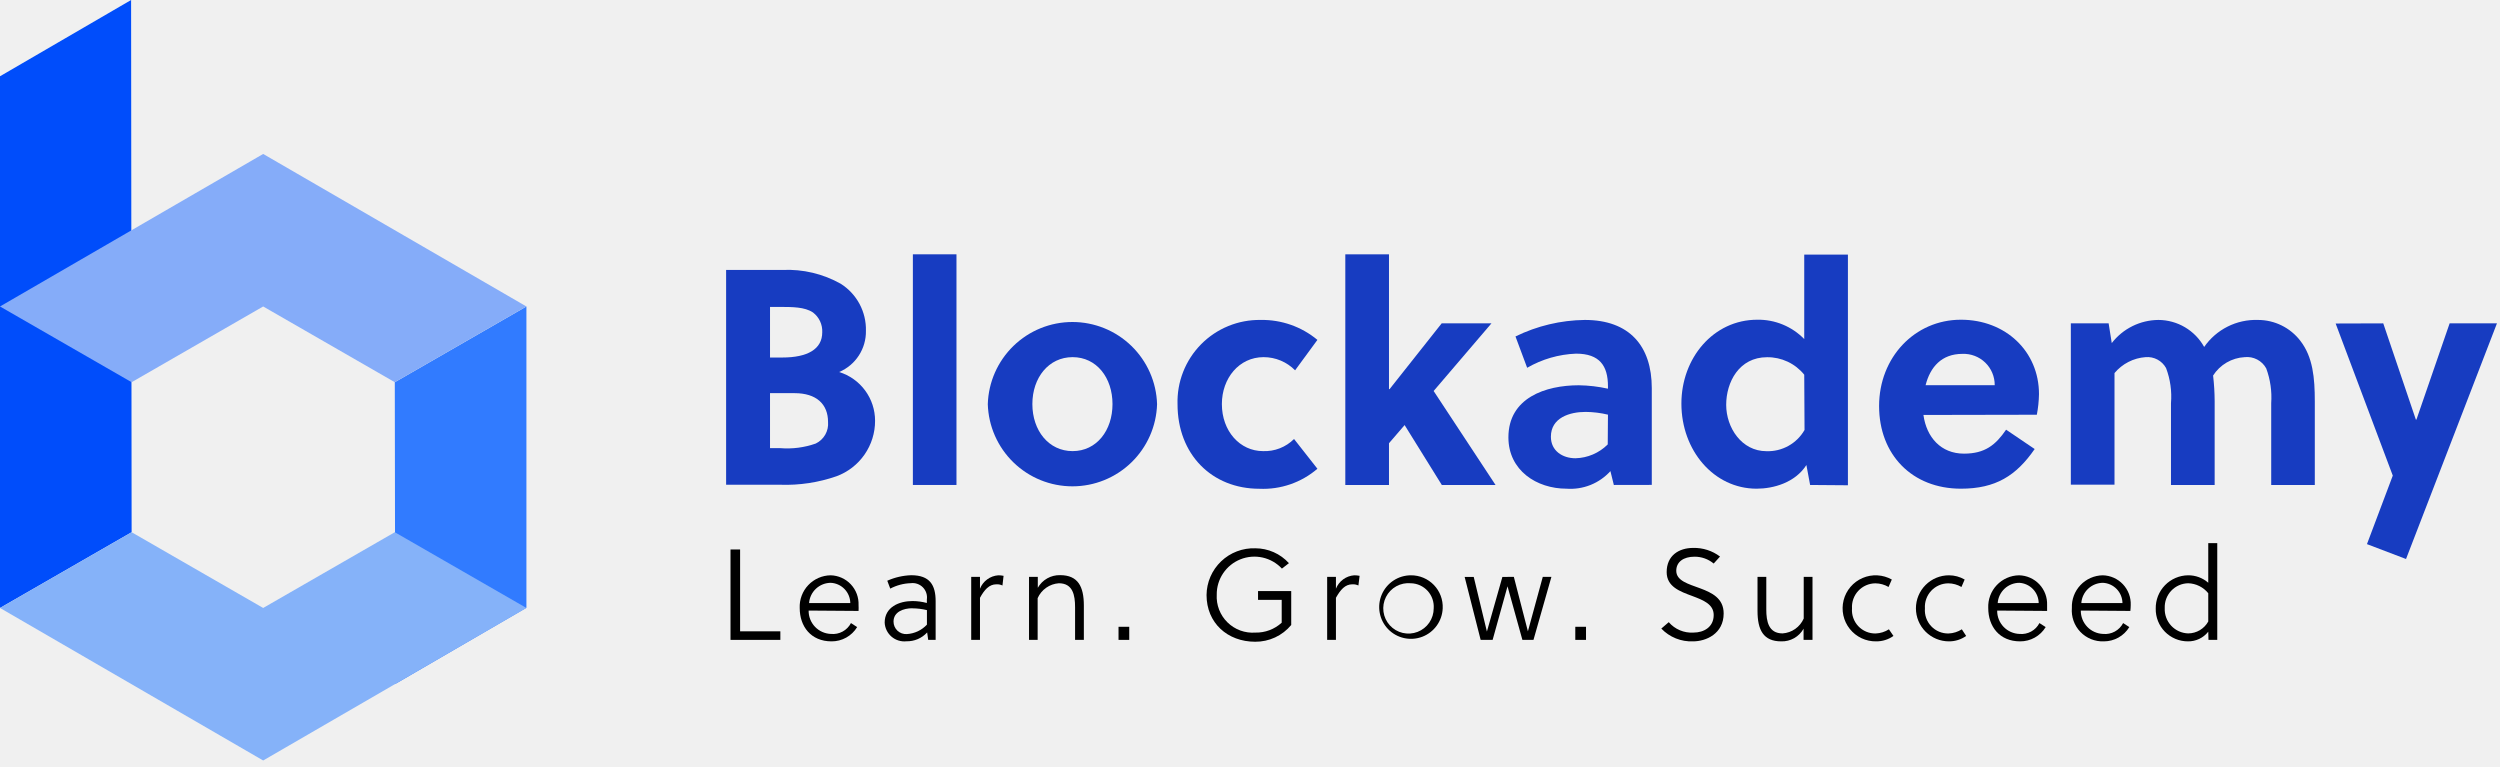
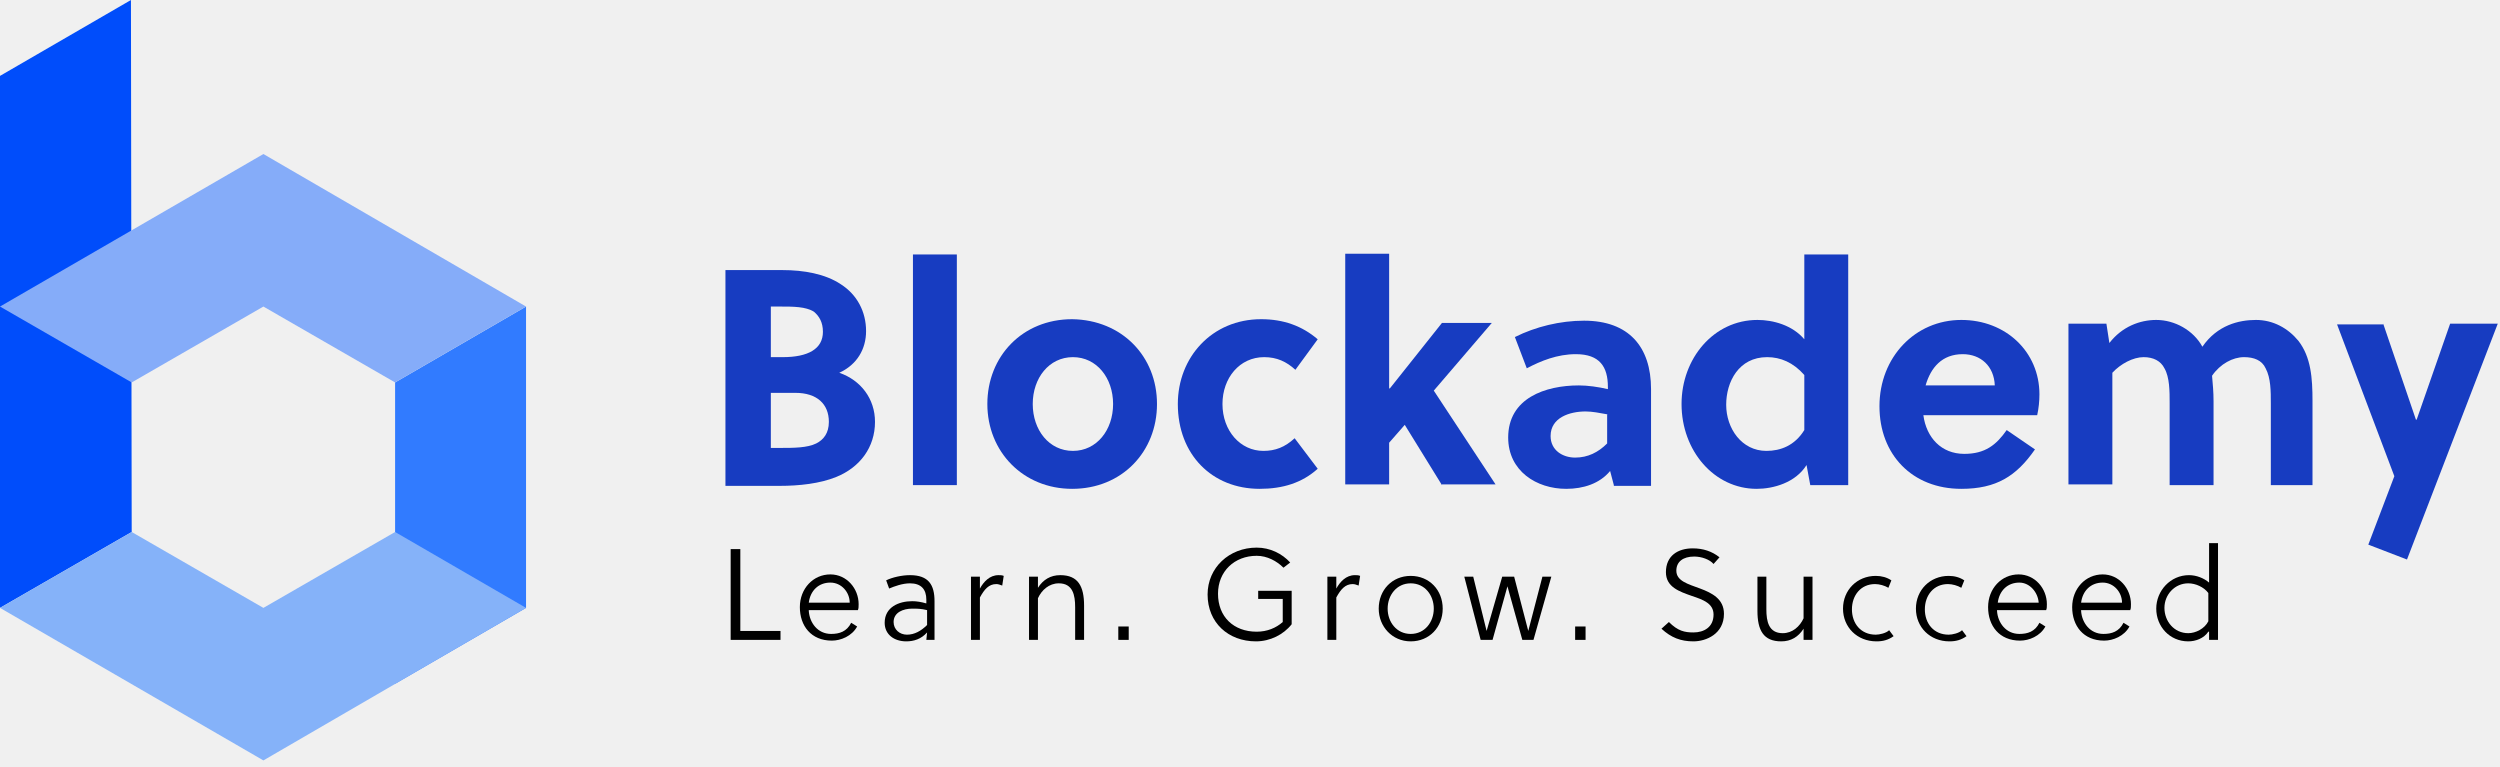
<svg xmlns="http://www.w3.org/2000/svg" width="336" height="103" viewBox="0 0 336 103" fill="none">
-   <g clip-path="url(#clip0_1181_1643)">
-     <path d="M70.75 81.68L53.12 91.93L53.06 51.37L70.75 41.19V81.68Z" fill="#317BFF" />
-     <path d="M98.18 86V73.85H99.47V84.85H104.88V86H98.18Z" fill="black" />
-     <path d="M108.68 82.06C108.669 82.872 108.977 83.656 109.538 84.243C110.099 84.83 110.868 85.174 111.68 85.2C112.223 85.253 112.769 85.143 113.249 84.882C113.728 84.622 114.119 84.224 114.37 83.74L115.2 84.28C114.841 84.87 114.336 85.356 113.733 85.693C113.13 86.029 112.45 86.204 111.76 86.2C108.99 86.2 107.48 84.2 107.48 81.71C107.457 81.148 107.547 80.586 107.745 80.059C107.942 79.532 108.243 79.05 108.63 78.641C109.017 78.231 109.481 77.904 109.997 77.677C110.512 77.45 111.067 77.329 111.63 77.32C112.141 77.332 112.644 77.445 113.111 77.653C113.578 77.861 113.998 78.16 114.348 78.532C114.698 78.904 114.971 79.343 115.149 79.821C115.328 80.3 115.41 80.809 115.39 81.32C115.404 81.583 115.404 81.847 115.39 82.11L108.68 82.06ZM111.68 78.33C110.937 78.328 110.221 78.607 109.675 79.112C109.13 79.617 108.796 80.309 108.74 81.05H114.28C114.271 80.347 113.993 79.674 113.504 79.168C113.016 78.663 112.352 78.363 111.65 78.33H111.68Z" fill="black" />
-     <path d="M124.61 85C124.258 85.385 123.828 85.689 123.348 85.895C122.869 86.1 122.351 86.201 121.83 86.19C121.471 86.229 121.107 86.193 120.762 86.086C120.417 85.979 120.097 85.803 119.823 85.568C119.549 85.333 119.325 85.044 119.166 84.719C119.008 84.395 118.917 84.041 118.9 83.68C118.9 81.59 120.84 80.78 122.65 80.78C123.298 80.785 123.943 80.873 124.57 81.04V80.57C124.613 80.275 124.586 79.975 124.493 79.691C124.4 79.408 124.243 79.151 124.034 78.939C123.825 78.726 123.569 78.566 123.287 78.469C123.006 78.372 122.705 78.341 122.41 78.38C121.446 78.41 120.502 78.66 119.65 79.11L119.25 78.05C120.262 77.598 121.352 77.347 122.46 77.31C124.97 77.31 125.75 78.63 125.75 80.81V86H124.75L124.61 85ZM122.61 81.75C121.44 81.75 120.09 82.22 120.09 83.54C120.089 83.77 120.136 83.998 120.227 84.209C120.319 84.421 120.452 84.611 120.62 84.769C120.788 84.926 120.986 85.047 121.203 85.125C121.42 85.203 121.65 85.235 121.88 85.22C122.91 85.161 123.877 84.706 124.58 83.95V82C123.932 81.843 123.267 81.762 122.6 81.76L122.61 81.75Z" fill="black" />
-     <path d="M131.71 79.12C131.91 78.619 132.246 78.185 132.681 77.867C133.116 77.548 133.632 77.359 134.17 77.32C134.408 77.319 134.646 77.343 134.88 77.39L134.73 78.69C134.48 78.573 134.206 78.518 133.93 78.53C132.93 78.53 132.31 79.26 131.71 80.34V86H130.53V77.53H131.71V79.12Z" fill="black" />
-     <path d="M139.48 77.53V79C139.779 78.471 140.216 78.034 140.745 77.734C141.273 77.435 141.873 77.285 142.48 77.3C144.89 77.3 145.67 78.84 145.67 81.39V86H144.49V81.6C144.49 80.01 144.2 78.39 142.31 78.39C141.698 78.432 141.109 78.641 140.607 78.993C140.105 79.346 139.708 79.829 139.46 80.39V86H138.3V77.53H139.48Z" fill="black" />
-     <path d="M150.33 86V84.24H151.77V86H150.33Z" fill="black" />
-     <path d="M169.08 80.62V79.44H173.54V84C172.95 84.71 172.21 85.281 171.373 85.67C170.536 86.059 169.623 86.257 168.7 86.25C164.97 86.25 162.16 83.72 162.16 79.97C162.167 79.124 162.344 78.287 162.68 77.51C163.016 76.734 163.504 76.032 164.115 75.447C164.727 74.861 165.449 74.404 166.24 74.103C167.031 73.801 167.874 73.661 168.72 73.69C169.569 73.691 170.409 73.869 171.186 74.214C171.963 74.558 172.659 75.061 173.23 75.69L172.29 76.42C171.594 75.674 170.689 75.156 169.694 74.933C168.699 74.711 167.659 74.794 166.712 75.173C165.765 75.551 164.955 76.207 164.387 77.054C163.819 77.901 163.52 78.9 163.53 79.92C163.491 80.608 163.599 81.296 163.848 81.938C164.096 82.581 164.479 83.163 164.97 83.645C165.461 84.128 166.05 84.501 166.696 84.738C167.343 84.975 168.033 85.071 168.72 85.02C170.027 85.05 171.296 84.573 172.26 83.69V80.62H169.08Z" fill="black" />
-     <path d="M179.55 79.12C179.75 78.619 180.086 78.185 180.521 77.867C180.956 77.548 181.472 77.359 182.01 77.32C182.252 77.32 182.493 77.343 182.73 77.39L182.57 78.69C182.32 78.573 182.046 78.518 181.77 78.53C180.77 78.53 180.16 79.26 179.55 80.34V86H178.37V77.53H179.55V79.12Z" fill="black" />
-     <path d="M193.9 81.76C193.867 82.596 193.588 83.405 193.099 84.084C192.61 84.764 191.932 85.284 191.15 85.582C190.367 85.879 189.514 85.94 188.698 85.756C187.881 85.573 187.136 85.153 186.556 84.55C185.975 83.946 185.585 83.186 185.434 82.362C185.282 81.539 185.376 80.689 185.704 79.919C186.031 79.149 186.578 78.492 187.276 78.029C187.974 77.567 188.793 77.321 189.63 77.32C190.206 77.317 190.777 77.43 191.308 77.655C191.838 77.879 192.318 78.209 192.717 78.624C193.117 79.039 193.428 79.531 193.631 80.07C193.834 80.609 193.926 81.184 193.9 81.76ZM189.63 78.39C188.948 78.323 188.263 78.465 187.663 78.795C187.063 79.126 186.578 79.63 186.271 80.242C185.963 80.854 185.848 81.544 185.941 82.223C186.034 82.901 186.33 83.536 186.79 84.043C187.25 84.55 187.853 84.905 188.52 85.063C189.186 85.22 189.885 85.172 190.523 84.925C191.162 84.678 191.711 84.244 192.097 83.679C192.484 83.114 192.691 82.445 192.69 81.76C192.72 81.336 192.663 80.91 192.524 80.508C192.385 80.106 192.166 79.736 191.88 79.421C191.594 79.106 191.247 78.853 190.86 78.675C190.474 78.498 190.055 78.401 189.63 78.39Z" fill="black" />
-     <path d="M203.46 77.53L205.35 84.85L207.35 77.53H208.51L206.1 86H204.61L202.61 78.8L200.61 86H199L196.85 77.54H198.07L199.84 84.88L201.92 77.54L203.46 77.53Z" fill="black" />
-     <path d="M211.72 86V84.24H213.16V86H211.72Z" fill="black" />
-     <path d="M227.74 74.82C226.25 74.82 225.29 75.53 225.29 76.71C225.29 78.06 226.91 78.48 228.5 79.07C230.09 79.66 231.66 80.42 231.66 82.45C231.66 85.18 229.28 86.2 227.55 86.2C226.757 86.233 225.966 86.097 225.229 85.801C224.493 85.504 223.828 85.054 223.28 84.48L224.28 83.62C224.688 84.093 225.2 84.466 225.776 84.708C226.352 84.951 226.976 85.058 227.6 85.02C228.98 85.02 230.32 84.29 230.32 82.66C230.32 81.21 228.93 80.66 227.46 80.11C225.79 79.49 224 78.86 224 76.89C224 74.66 225.65 73.64 227.56 73.64C228.86 73.608 230.132 74.017 231.17 74.8L230.32 75.74C229.595 75.139 228.682 74.813 227.74 74.82Z" fill="black" />
-     <path d="M242.4 86V84.5C242.103 85.03 241.666 85.469 241.137 85.769C240.608 86.068 240.008 86.217 239.4 86.2C236.99 86.2 236.21 84.66 236.21 82.11V77.53H237.39V81.92C237.39 83.51 237.69 85.13 239.58 85.13C240.191 85.088 240.779 84.879 241.279 84.527C241.78 84.174 242.175 83.691 242.42 83.13V77.53H243.6V86H242.4Z" fill="black" />
-     <path d="M254.48 85.47C253.806 85.95 252.998 86.205 252.17 86.2C251.488 86.213 250.812 86.069 250.194 85.778C249.577 85.487 249.034 85.058 248.61 84.524C248.185 83.99 247.889 83.365 247.745 82.698C247.601 82.031 247.613 81.34 247.779 80.678C247.946 80.016 248.262 79.401 248.705 78.882C249.147 78.362 249.704 77.952 250.331 77.682C250.957 77.412 251.638 77.291 252.32 77.327C253.001 77.363 253.665 77.556 254.26 77.89L253.82 78.89C253.284 78.573 252.673 78.404 252.05 78.4C251.619 78.403 251.193 78.494 250.798 78.668C250.403 78.841 250.048 79.094 249.754 79.409C249.46 79.724 249.234 80.096 249.089 80.502C248.944 80.908 248.883 81.34 248.91 81.77C248.876 82.205 248.934 82.642 249.08 83.054C249.225 83.465 249.455 83.841 249.754 84.159C250.054 84.476 250.416 84.727 250.818 84.896C251.221 85.065 251.654 85.148 252.09 85.14C252.723 85.115 253.337 84.922 253.87 84.58L254.48 85.47Z" fill="black" />
-     <path d="M264.25 85.47C263.576 85.95 262.768 86.205 261.94 86.2C260.762 86.2 259.633 85.732 258.8 84.9C257.968 84.067 257.5 82.938 257.5 81.76C257.5 80.582 257.968 79.453 258.8 78.621C259.633 77.788 260.762 77.32 261.94 77.32C262.681 77.321 263.409 77.518 264.05 77.89L263.62 78.89C263.084 78.573 262.473 78.404 261.85 78.4C261.418 78.402 260.992 78.492 260.596 78.665C260.201 78.838 259.845 79.09 259.551 79.406C259.257 79.722 259.03 80.094 258.886 80.501C258.741 80.907 258.681 81.339 258.71 81.77C258.675 82.205 258.732 82.643 258.876 83.055C259.021 83.467 259.251 83.844 259.551 84.162C259.85 84.48 260.214 84.731 260.617 84.899C261.019 85.068 261.453 85.15 261.89 85.14C262.523 85.115 263.137 84.922 263.67 84.58L264.25 85.47Z" fill="black" />
-     <path d="M268.42 82.06C268.409 82.872 268.717 83.656 269.278 84.243C269.839 84.83 270.608 85.174 271.42 85.2C271.961 85.253 272.506 85.142 272.984 84.881C273.462 84.621 273.85 84.224 274.1 83.74L274.94 84.28C274.581 84.87 274.075 85.356 273.473 85.693C272.87 86.029 272.19 86.204 271.5 86.2C268.73 86.2 267.22 84.2 267.22 81.71C267.196 81.148 267.285 80.587 267.481 80.06C267.677 79.533 267.977 79.05 268.363 78.641C268.749 78.232 269.213 77.904 269.728 77.677C270.243 77.45 270.797 77.329 271.36 77.32C271.872 77.33 272.376 77.442 272.844 77.65C273.312 77.858 273.734 78.156 274.085 78.529C274.436 78.901 274.709 79.34 274.888 79.819C275.068 80.298 275.15 80.809 275.13 81.32C275.13 81.6 275.13 81.95 275.13 82.11L268.42 82.06ZM271.42 78.33C270.678 78.328 269.963 78.608 269.419 79.113C268.875 79.618 268.543 80.31 268.49 81.05H274C273.991 80.349 273.715 79.677 273.228 79.172C272.741 78.667 272.081 78.366 271.38 78.33H271.42Z" fill="black" />
-     <path d="M279.66 82.06C279.652 82.871 279.961 83.654 280.521 84.24C281.082 84.827 281.849 85.171 282.66 85.2C283.203 85.253 283.749 85.143 284.229 84.882C284.708 84.622 285.099 84.224 285.35 83.74L286.18 84.28C285.822 84.868 285.318 85.354 284.717 85.691C284.116 86.027 283.439 86.202 282.75 86.2C282.164 86.222 281.579 86.119 281.035 85.898C280.492 85.678 280.001 85.344 279.595 84.92C279.19 84.496 278.879 83.99 278.683 83.437C278.488 82.883 278.412 82.295 278.46 81.71C278.437 81.148 278.527 80.586 278.725 80.059C278.922 79.532 279.223 79.05 279.61 78.641C279.997 78.231 280.461 77.904 280.976 77.677C281.492 77.45 282.047 77.329 282.61 77.32C283.121 77.332 283.624 77.445 284.091 77.653C284.558 77.861 284.978 78.16 285.328 78.532C285.678 78.904 285.95 79.343 286.129 79.821C286.308 80.3 286.39 80.809 286.37 81.32C286.367 81.584 286.351 81.848 286.32 82.11L279.66 82.06ZM282.66 78.33C281.918 78.328 281.203 78.608 280.659 79.113C280.115 79.618 279.783 80.31 279.73 81.05H285.26C285.251 80.347 284.973 79.674 284.484 79.168C283.996 78.663 283.332 78.363 282.63 78.33H282.66Z" fill="black" />
-     <path d="M296.79 84.9C296.465 85.311 296.05 85.643 295.576 85.868C295.103 86.094 294.584 86.207 294.06 86.2C293.485 86.201 292.916 86.088 292.385 85.867C291.854 85.645 291.373 85.32 290.97 84.91C290.567 84.5 290.249 84.014 290.036 83.48C289.824 82.946 289.719 82.375 289.73 81.8C289.719 81.22 289.824 80.643 290.037 80.103C290.25 79.563 290.568 79.071 290.973 78.655C291.377 78.238 291.86 77.906 292.393 77.677C292.926 77.448 293.5 77.326 294.08 77.32C295.075 77.311 296.039 77.666 296.79 78.32V73H298V86H296.82L296.79 84.9ZM296.79 79.73C296.465 79.326 296.056 78.997 295.592 78.766C295.127 78.535 294.618 78.406 294.1 78.39C293.672 78.396 293.249 78.488 292.856 78.661C292.464 78.833 292.11 79.082 291.816 79.394C291.521 79.705 291.292 80.072 291.141 80.473C290.991 80.874 290.923 81.302 290.94 81.73C290.92 82.162 290.986 82.593 291.135 82.999C291.283 83.405 291.512 83.777 291.806 84.094C292.1 84.41 292.455 84.665 292.849 84.843C293.242 85.021 293.668 85.118 294.1 85.13C294.65 85.126 295.189 84.976 295.662 84.694C296.134 84.413 296.524 84.011 296.79 83.53V79.73Z" fill="black" />
-     <path d="M105.18 36.28C107.909 36.156 110.619 36.8 113 38.14C114.061 38.812 114.931 39.747 115.523 40.855C116.115 41.962 116.411 43.204 116.38 44.46C116.401 45.637 116.07 46.794 115.428 47.781C114.787 48.769 113.864 49.541 112.78 50C114.181 50.432 115.407 51.303 116.276 52.484C117.146 53.665 117.613 55.094 117.61 56.56C117.612 58.179 117.119 59.759 116.196 61.089C115.274 62.419 113.967 63.435 112.45 64C110.01 64.851 107.433 65.241 104.85 65.15H97.59V36.28H105.18ZM103.49 48.05H105.14C108.53 48.05 110.51 46.93 110.51 44.66C110.534 44.149 110.434 43.641 110.218 43.177C110.002 42.714 109.677 42.31 109.27 42C108.16 41.25 106.51 41.25 104.65 41.25H103.49V48.05ZM103.49 60.23H104.85C106.473 60.364 108.105 60.153 109.64 59.61C110.175 59.351 110.619 58.937 110.913 58.421C111.208 57.905 111.339 57.312 111.29 56.72C111.29 54.32 109.73 52.84 106.79 52.84H103.49V60.23Z" fill="#173CC1" />
-     <path d="M128.55 65.18H122.69V34.18H128.55V65.18Z" fill="#173CC1" />
-     <path d="M155.51 54.32C155.422 57.279 154.185 60.086 152.062 62.148C149.938 64.21 147.095 65.363 144.135 65.363C141.175 65.363 138.332 64.21 136.208 62.148C134.085 60.086 132.848 57.279 132.76 54.32C132.848 51.362 134.085 48.554 136.208 46.492C138.332 44.431 141.175 43.277 144.135 43.277C147.095 43.277 149.938 44.431 152.062 46.492C154.185 48.554 155.422 51.362 155.51 54.32ZM144.16 48C140.94 48 138.75 50.76 138.75 54.31C138.75 57.86 140.94 60.63 144.16 60.63C147.38 60.63 149.52 57.86 149.52 54.31C149.52 50.76 147.38 48 144.16 48Z" fill="#173CC1" />
-     <path d="M177.06 63C174.898 64.859 172.108 65.821 169.26 65.69C162.86 65.69 158.26 61.06 158.26 54.33C158.215 52.844 158.472 51.365 159.015 49.981C159.558 48.598 160.375 47.339 161.418 46.28C162.461 45.221 163.708 44.384 165.083 43.821C166.458 43.257 167.934 42.978 169.42 43C172.206 42.948 174.917 43.899 177.06 45.68L174.06 49.77C173.508 49.209 172.849 48.764 172.123 48.46C171.397 48.156 170.617 48 169.83 48C166.53 48 164.22 50.84 164.22 54.31C164.22 57.95 166.65 60.63 169.75 60.63C170.52 60.66 171.288 60.531 172.005 60.251C172.723 59.97 173.375 59.544 173.92 59L177.06 63Z" fill="#173CC1" />
-     <path d="M193.78 65.18L188.78 57.13L186.68 59.57V65.18H180.81V34.18H186.68V52.3H186.76L193.76 43.46H200.45L192.68 52.55L201 65.18H193.78Z" fill="#173CC1" />
-     <path d="M216.9 65.18L216.44 63.32C215.7 64.136 214.785 64.772 213.762 65.181C212.74 65.59 211.638 65.76 210.54 65.68C206.54 65.68 202.73 63.24 202.73 58.78C202.73 53.46 207.73 51.78 212.19 51.78C213.509 51.799 214.822 51.953 216.11 52.24V51.91C216.11 49.18 215 47.53 211.82 47.53C209.508 47.619 207.253 48.271 205.25 49.43L203.68 45.22C206.583 43.797 209.767 43.039 213 43C219 43 222 46.51 222 52.17V65.17L216.9 65.18ZM216.11 55.73C215.127 55.494 214.121 55.37 213.11 55.36C210.96 55.36 208.44 56.14 208.44 58.7C208.44 60.6 210.01 61.59 211.75 61.59C213.378 61.547 214.928 60.882 216.08 59.73L216.11 55.73Z" fill="#173CC1" />
-     <path d="M243.28 65.18L242.78 62.5C241.25 64.89 238.32 65.68 236.09 65.68C230.35 65.68 225.98 60.56 225.98 54.24C225.98 48.13 230.27 42.97 236.18 42.97C237.353 42.951 238.518 43.172 239.603 43.619C240.688 44.066 241.671 44.73 242.49 45.57V34.22H248.36V65.22L243.28 65.18ZM242.49 50.36C241.888 49.616 241.126 49.018 240.26 48.611C239.394 48.204 238.447 47.998 237.49 48.01C233.74 48.01 232 51.35 232 54.41C232 57.47 234.07 60.64 237.41 60.64C238.442 60.675 239.464 60.428 240.366 59.926C241.268 59.424 242.016 58.685 242.53 57.79L242.49 50.36Z" fill="#173CC1" />
-     <path d="M258.51 55.77C258.92 58.77 260.86 60.97 263.96 60.97C266.77 60.97 268.21 59.81 269.62 57.75L273.46 60.35C270.98 63.94 268.21 65.68 263.55 65.68C256.98 65.68 252.55 61.1 252.55 54.57C252.55 48.04 257.34 42.97 263.55 42.97C269.55 42.97 274.04 47.22 274.04 52.97C274.023 53.9 273.926 54.827 273.75 55.74L258.51 55.77ZM268.09 51.77C268.095 51.205 267.984 50.645 267.766 50.123C267.548 49.602 267.226 49.13 266.821 48.737C266.415 48.343 265.934 48.036 265.406 47.834C264.878 47.631 264.315 47.538 263.75 47.56C260.94 47.56 259.42 49.34 258.8 51.77H268.09Z" fill="#173CC1" />
-     <path d="M305.25 65.18V54.18C305.36 52.593 305.131 51.002 304.58 49.51C304.301 49.001 303.878 48.586 303.364 48.318C302.849 48.049 302.267 47.938 301.69 48C300.836 48.044 300.006 48.292 299.266 48.721C298.527 49.151 297.901 49.75 297.44 50.47C297.573 51.608 297.644 52.754 297.65 53.9V65.18H291.78V54.18C291.912 52.58 291.687 50.971 291.12 49.47C290.852 48.983 290.449 48.585 289.959 48.324C289.469 48.063 288.913 47.951 288.36 48C287.557 48.059 286.774 48.278 286.057 48.646C285.341 49.014 284.706 49.522 284.19 50.14V65.14H278.32V43.46H283.4L283.82 46.11C284.561 45.15 285.511 44.372 286.597 43.833C287.683 43.294 288.878 43.009 290.09 43C291.345 43.005 292.576 43.343 293.657 43.981C294.738 44.619 295.629 45.533 296.24 46.63C297.045 45.468 298.129 44.528 299.392 43.894C300.655 43.259 302.058 42.952 303.47 43C304.572 42.999 305.66 43.252 306.648 43.739C307.637 44.226 308.5 44.935 309.17 45.81C310.86 47.99 311.11 50.81 311.11 53.94V65.18H305.25Z" fill="#173CC1" />
-     <path d="M320.31 43.46L324.69 56.39H324.77L329.23 43.46H335.59L323.37 75.13L318.12 73.13L321.59 63.92L313.91 43.48L320.31 43.46Z" fill="#173CC1" />
-     <path d="M0 10.25L17.62 0L17.69 71.53L0 81.71V10.25Z" fill="#004DFB" />
-     <path d="M0 81.71L17.69 71.53L35.37 81.71L53.06 71.53L70.75 81.71L35.37 102.21L0 81.71Z" fill="#85B2F9" />
-     <path d="M70.75 41.19L53.06 51.37L35.37 41.19L17.69 51.37L0 41.19L35.37 20.69L70.75 41.19Z" fill="#85ACF9" />
+   <g clip-path="url(#clip0_1452_726)">
+     <path d="M70.7 81.7L53.1 91.9V51.4L70.7 41.2V81.7Z" fill="#317BFF" />
+     <path d="M98.2 86V73.8H99.5V84.8H104.9V86H98.2Z" fill="black" />
+     <path d="M108.7 82.1C108.8 83.7 109.9 85.2 111.7 85.2C112.8 85.2 113.8 84.9 114.4 83.7L115.2 84.2C114.5 85.5 113 86.1 111.8 86.1C109 86.1 107.5 84.1 107.5 81.6C107.5 79.1 109.3 77.2 111.6 77.2C113.8 77.2 115.4 79.1 115.4 81.2C115.4 81.5 115.4 81.8 115.3 82H108.7V82.1ZM111.6 78.3C110 78.3 108.9 79.4 108.7 81H114.2C114.2 79.6 113.1 78.3 111.6 78.3Z" fill="black" />
+     <path d="M124.6 85C123.8 85.9 122.8 86.2 121.8 86.2C120.2 86.2 118.9 85.3 118.9 83.7C118.9 81.6 120.8 80.8 122.6 80.8C123.2 80.8 123.8 80.9 124.5 81.1V80.6C124.5 79.2 123.8 78.4 122.3 78.4C121.3 78.4 120.2 78.8 119.5 79.1L119.1 78C119.9 77.6 121.2 77.3 122.3 77.3C124.8 77.3 125.6 78.6 125.6 80.8V86H124.5L124.6 85ZM122.6 81.8C121.4 81.8 120.1 82.3 120.1 83.6C120.1 84.6 120.9 85.3 121.9 85.3C122.9 85.3 123.8 84.8 124.6 84V82C123.8 81.8 123.2 81.8 122.6 81.8Z" fill="black" />
+     <path d="M131.7 79.1C132.2 78.2 133 77.3 134.2 77.3C134.4 77.3 134.7 77.3 134.9 77.4L134.7 78.7C134.4 78.6 134.2 78.5 133.9 78.5C132.9 78.5 132.3 79.2 131.7 80.3V86H130.5V77.5H131.7V79.1Z" fill="black" />
+     <path d="M139.5 77.5V79C140.2 77.9 141.2 77.3 142.5 77.3C144.9 77.3 145.7 78.8 145.7 81.4V86H144.5V81.6C144.5 80 144.2 78.4 142.3 78.4C141 78.4 140 79.3 139.5 80.4V86H138.3V77.5H139.5Z" fill="black" />
+     <path d="M150.3 86V84.2H151.7V86H150.3Z" fill="black" />
+     <path d="M169.1 80.6V79.4H173.6V83.9C172.5 85.3 170.7 86.2 168.8 86.2C165.1 86.2 162.3 83.7 162.3 79.9C162.3 76.3 165.2 73.6 168.9 73.6C170.7 73.6 172.3 74.4 173.4 75.6L172.5 76.3C171.6 75.4 170.3 74.7 168.9 74.7C165.9 74.7 163.7 76.8 163.7 79.8C163.7 82.9 165.8 84.9 168.9 84.9C170.3 84.9 171.5 84.4 172.4 83.6V80.5H169.1V80.6Z" fill="black" />
+     <path d="M179.6 79.1C180.1 78.2 180.9 77.3 182.1 77.3C182.3 77.3 182.6 77.3 182.8 77.4L182.6 78.7C182.3 78.6 182.1 78.5 181.8 78.5C180.8 78.5 180.2 79.2 179.6 80.3V86H178.4V77.5H179.6V79.1Z" fill="black" />
+     <path d="M193.9 81.8C193.9 84.3 192.1 86.2 189.6 86.2C187.1 86.2 185.3 84.2 185.3 81.8C185.3 79.3 187.1 77.4 189.6 77.4C192.1 77.4 193.9 79.3 193.9 81.8ZM189.6 78.4C187.7 78.4 186.5 80 186.5 81.8C186.5 83.6 187.7 85.2 189.6 85.2C191.5 85.2 192.7 83.6 192.7 81.8C192.7 80 191.5 78.4 189.6 78.4Z" fill="black" />
+     <path d="M203.5 77.5L205.4 84.8L207.3 77.5H208.5L206.1 86H204.6L202.6 78.8L200.6 86H199L196.8 77.5H198L199.8 84.8L201.9 77.5H203.5Z" fill="black" />
+     <path d="M211.7 86V84.2H213.1V86H211.7Z" fill="black" />
+     <path d="M227.7 74.8C226.2 74.8 225.3 75.5 225.3 76.7C225.3 78.1 226.9 78.5 228.5 79.1C230.1 79.7 231.7 80.5 231.7 82.5C231.7 85.2 229.3 86.2 227.6 86.2C225.9 86.2 224.6 85.7 223.3 84.5L224.3 83.6C225.5 84.8 226.4 85 227.6 85C229 85 230.3 84.3 230.3 82.6C230.3 81.1 228.9 80.6 227.4 80.1C225.7 79.5 223.9 78.9 223.9 76.9C223.9 74.7 225.5 73.7 227.5 73.7C228.9 73.7 230.1 74.1 231.1 74.9L230.3 75.8C229.8 75.2 228.7 74.8 227.7 74.8Z" fill="black" />
+     <path d="M242.4 86V84.5C241.7 85.6 240.7 86.2 239.4 86.2C237 86.2 236.2 84.7 236.2 82.1V77.5H237.4V81.9C237.4 83.5 237.7 85.1 239.6 85.1C240.9 85.1 241.9 84.2 242.4 83.1V77.5H243.6V86H242.4Z" fill="black" />
+     <path d="M254.5 85.5C253.8 86 253.1 86.2 252.2 86.2C249.6 86.2 247.7 84.3 247.7 81.8C247.7 79.3 249.6 77.4 252.1 77.4C252.9 77.4 253.6 77.6 254.2 78L253.8 79C253.3 78.7 252.6 78.5 252 78.5C250.1 78.5 248.9 80 248.9 81.9C248.9 83.8 250.1 85.3 252.1 85.3C252.6 85.3 253.5 85.1 253.9 84.7L254.5 85.5Z" fill="black" />
+     <path d="M264.3 85.5C263.6 86 262.9 86.2 262 86.2C259.4 86.2 257.5 84.3 257.5 81.8C257.5 79.3 259.4 77.4 261.9 77.4C262.7 77.4 263.4 77.6 264 78L263.6 79C263.1 78.7 262.4 78.5 261.8 78.5C259.9 78.5 258.7 80 258.7 81.9C258.7 83.8 259.9 85.3 261.9 85.3C262.4 85.3 263.3 85.1 263.7 84.7L264.3 85.5Z" fill="black" />
+     <path d="M268.4 82.1C268.5 83.7 269.6 85.2 271.4 85.2C272.5 85.2 273.5 84.9 274.1 83.7L274.9 84.2C274.2 85.5 272.7 86.1 271.5 86.1C268.7 86.1 267.2 84.1 267.2 81.6C267.2 79.1 269 77.2 271.3 77.2C273.5 77.2 275.1 79.1 275.1 81.2C275.1 81.5 275.1 81.8 275 82H268.4V82.1ZM271.4 78.3C269.8 78.3 268.7 79.4 268.5 81H274C273.9 79.6 272.8 78.3 271.4 78.3Z" fill="black" />
+     <path d="M279.7 82.1C279.8 83.7 280.9 85.2 282.7 85.2C283.8 85.2 284.8 84.9 285.4 83.7L286.2 84.2C285.5 85.5 284 86.1 282.8 86.1C280 86.1 278.5 84.1 278.5 81.6C278.5 79.1 280.3 77.2 282.6 77.2C284.8 77.2 286.4 79.1 286.4 81.2C286.4 81.5 286.4 81.8 286.3 82H279.7V82.1ZM282.6 78.3C281 78.3 279.9 79.4 279.7 81H285.2C285.2 79.6 284.1 78.3 282.6 78.3Z" fill="black" />
+     <path d="M296.8 84.9C296.2 85.8 295.1 86.2 294.1 86.2C291.6 86.2 289.8 84.2 289.8 81.8C289.8 79.4 291.7 77.3 294.2 77.3C295.2 77.3 296.2 77.7 296.9 78.3V73H298.1V86H296.9V84.9H296.8ZM296.8 79.7C296.2 78.9 295.1 78.4 294.1 78.4C292.3 78.4 290.9 79.9 290.9 81.7C290.9 83.5 292.2 85.1 294.1 85.1C295.1 85.1 296.3 84.5 296.8 83.5V79.7Z" fill="black" />
+     <path d="M105.2 36.3C108 36.3 110.9 36.8 113 38.2C115.2 39.6 116.4 41.9 116.4 44.5C116.4 46.9 115.2 49 112.8 50.1C115.7 51.1 117.6 53.6 117.6 56.7C117.6 60.1 115.6 62.8 112.4 64.1C110.2 65 107.4 65.3 104.8 65.3H97.5V36.3H105.2ZM103.5 48H105.2C108.6 48 110.6 46.9 110.6 44.6C110.6 43.3 110.1 42.5 109.4 41.9C108.3 41.2 106.6 41.2 104.8 41.2H103.6V48H103.5ZM103.5 60.2H104.9C106.6 60.2 108.5 60.2 109.7 59.6C110.7 59.1 111.4 58.2 111.4 56.7C111.4 54.3 109.8 52.8 106.9 52.8H103.6V60.2H103.5Z" fill="#173CC1" />
+     <path d="M128.6 65.2H122.7V34.2H128.6V65.2Z" fill="#173CC1" />
+     <path d="M155.5 54.3C155.5 60.7 150.8 65.7 144.1 65.7C137.5 65.7 132.7 60.7 132.7 54.3C132.7 47.9 137.4 42.9 144.1 42.9C150.8 43 155.5 47.9 155.5 54.3ZM144.2 48C141 48 138.8 50.8 138.8 54.3C138.8 57.8 141 60.6 144.2 60.6C147.4 60.6 149.6 57.8 149.6 54.3C149.6 50.8 147.4 48 144.2 48Z" fill="#173CC1" />
+     <path d="M177.1 63C175 64.9 172.4 65.7 169.3 65.7C162.9 65.7 158.3 61.1 158.3 54.3C158.3 48 162.9 42.9 169.5 42.9C172.5 42.9 175 43.8 177.1 45.6L174.1 49.7C172.9 48.6 171.6 48 169.9 48C166.6 48 164.3 50.8 164.3 54.3C164.3 57.9 166.7 60.6 169.8 60.6C171.4 60.6 172.7 60.1 174 58.9L177.1 63Z" fill="#173CC1" />
+     <path d="M193.8 65.2L188.8 57.1L186.7 59.5V65.1H180.8V34.1H186.7V52.2H186.8L193.8 43.4H200.5L192.7 52.5L201 65.1H193.8V65.2Z" fill="#173CC1" />
+     <path d="M216.9 65.2L216.4 63.3C215 65 212.8 65.7 210.5 65.7C206.5 65.7 202.7 63.3 202.7 58.8C202.7 53.5 207.7 51.8 212.2 51.8C213.4 51.8 214.8 52 216.1 52.3V52C216.1 49.3 215 47.6 211.8 47.6C209.3 47.6 207.1 48.5 205.2 49.5L203.6 45.3C206.4 43.9 209.7 43.1 212.9 43.1C218.9 43.1 221.9 46.6 221.9 52.3V65.3H216.9V65.2ZM216.1 55.7C215 55.5 214 55.3 213.1 55.3C211 55.3 208.4 56.1 208.4 58.6C208.4 60.5 210 61.5 211.7 61.5C213.4 61.5 214.8 60.8 216 59.6V55.7H216.1Z" fill="#173CC1" />
+     <path d="M243.3 65.2L242.8 62.5C241.3 64.9 238.3 65.7 236.1 65.7C230.4 65.7 226 60.6 226 54.3C226 48.2 230.3 43 236.2 43C238.3 43 240.9 43.7 242.5 45.6V34.2H248.4V65.2H243.3ZM242.5 50.4C241 48.7 239.3 48 237.5 48C233.7 48 232 51.3 232 54.4C232 57.6 234.1 60.6 237.4 60.6C239.3 60.6 241.2 59.9 242.5 57.8V50.4Z" fill="#173CC1" />
+     <path d="M258.5 55.8C258.9 58.8 260.9 61 264 61C266.8 61 268.3 59.8 269.7 57.8L273.5 60.4C271 64 268.3 65.7 263.6 65.7C257 65.7 252.6 61.1 252.6 54.6C252.6 48 257.4 43 263.6 43C269.6 43 274.1 47.3 274.1 53C274.1 53.9 274 54.9 273.8 55.8H258.5ZM268.1 51.8C268 49.2 266.2 47.6 263.8 47.6C261 47.6 259.5 49.4 258.8 51.8H268.1Z" fill="#173CC1" />
+     <path d="M305.2 65.2V54.2C305.2 52.6 305.2 50.8 304.5 49.5C304 48.4 302.9 48 301.6 48C300.1 48 298.4 48.9 297.3 50.5C297.4 51.6 297.5 52.7 297.5 53.9V65.2H291.6V54.2C291.6 52.6 291.6 50.7 290.9 49.5C290.4 48.5 289.4 48 288.1 48C286.7 48 285 48.9 283.9 50.1V65.1H278V43.5H283.1L283.5 46.1C285.2 43.9 287.6 43 289.8 43C292.3 43 294.8 44.4 296 46.6C298 43.7 300.9 43 303.2 43C305.5 43 307.5 44.1 308.9 45.8C310.6 48 310.8 50.8 310.8 53.9V65.2H305.2Z" fill="#173CC1" />
+     <path d="M320.3 43.5L324.7 56.4H324.8L329.3 43.5H335.7L323.5 75.2L318.3 73.2L321.8 64L314.1 43.6H320.3V43.5Z" fill="#173CC1" />
+     <path d="M0 10.2L17.6 0L17.7 71.5L0 81.7V10.2Z" fill="#004DFB" />
+     <path d="M0 81.7L17.7 71.5L35.4 81.7L53.1 71.5L70.7 81.7L35.4 102.2L0 81.7Z" fill="#85B2F9" />
+     <path d="M70.7 41.2L53.1 51.4L35.4 41.2L17.7 51.4L0 41.2L35.4 20.7L70.7 41.2Z" fill="#85ACF9" />
  </g>
  <defs>
-     <clipPath id="clip0_1181_1643">
-       <rect width="335.59" height="102.21" fill="white" />
+     <clipPath id="clip0_1452_726">
+       <rect width="335.6" height="102.2" fill="white" />
    </clipPath>
  </defs>
</svg>
